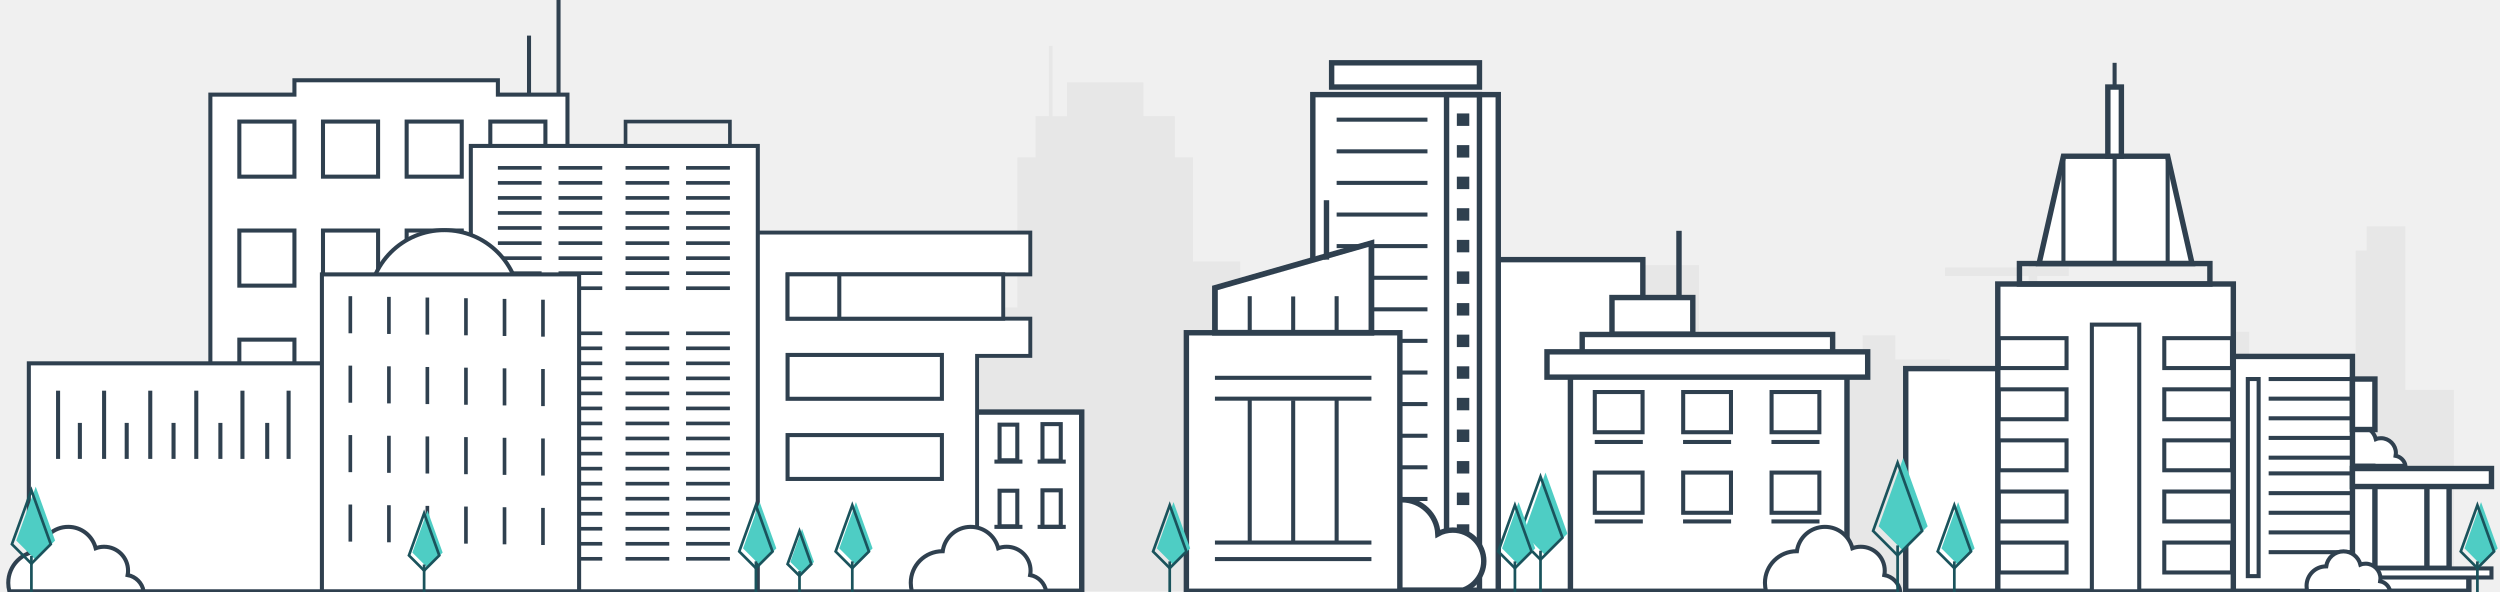
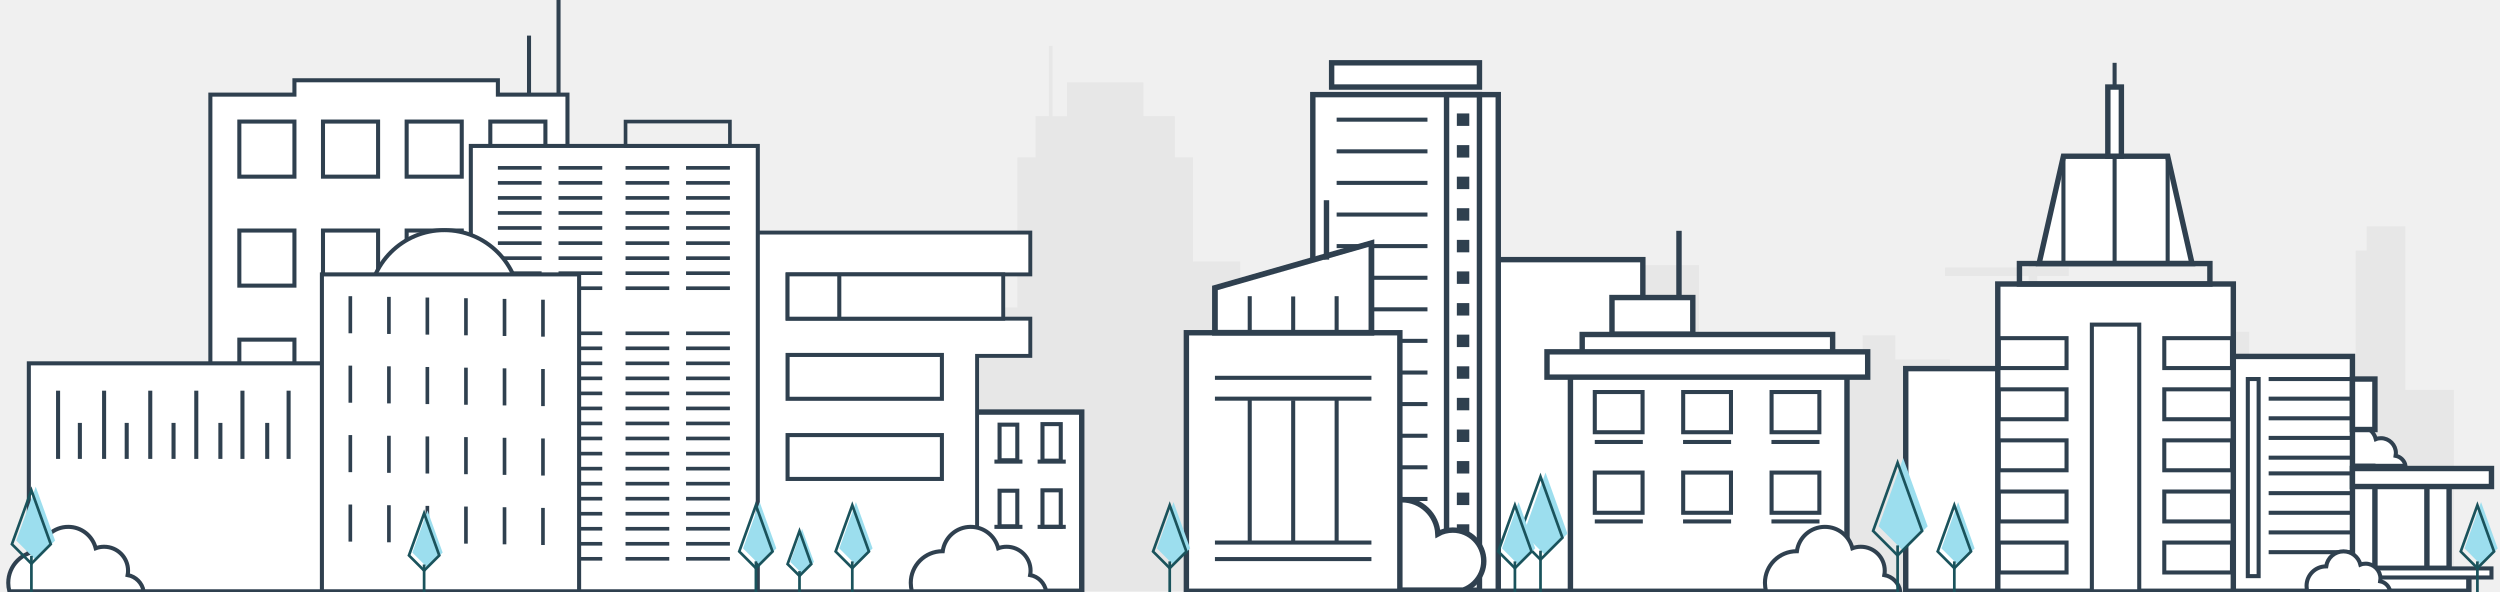
<svg xmlns="http://www.w3.org/2000/svg" version="1.1" id="Layer_1" x="0px" y="0px" viewBox="0 0 1846.8 436.8" style="enable-background:new 0 0 1846.8 436.8;" xml:space="preserve">
  <style type="text/css">
	.st0{fill:#FFFFFF;stroke:#2F404F;stroke-width:3;stroke-miterlimit:10;}
	.st1{opacity:0.4;fill:#D9D9D9;enable-background:new    ;}
	.st2{fill:#FFFFFF;stroke:#2F404F;stroke-width:4;stroke-miterlimit:10;}
	.st3{fill:#FFFFFF;stroke:#2F404F;stroke-width:3.009;stroke-miterlimit:10;}
	.st4{fill:#FFFFFF;stroke:#2F404F;stroke-width:2.893;stroke-miterlimit:10;}
	.st5{fill:none;stroke:#2F404F;stroke-width:2.698;stroke-miterlimit:10;}
	.st6{fill:none;stroke:#2F404F;stroke-width:3;stroke-miterlimit:10;}
	.st7{fill:none;stroke:#2F404F;stroke-width:4;stroke-miterlimit:10;}
	.st8{fill:#2F404F;}
	.st9{fill:#FFFFFF;stroke:#2F404F;stroke-width:2.522;stroke-miterlimit:10;}
	.st10{fill:#FFFFFF;stroke:#2F404F;stroke-width:4.243;stroke-miterlimit:10;}
- 	.st11{fill:#4ECDC4;}
+ 	.st11{fill:#9CDEEE;}
	.st12{fill:none;stroke:#1A535C;stroke-width:2;stroke-miterlimit:10;}
</style>
  <polygon class="st0" points="367.8,69.9 367.8,59.3 217.5,59.3 217.5,69.9 155.4,69.9 155.4,436.8 419.2,436.8 419.2,69.9 " />
  <rect x="176.8" y="250.9" class="st0" width="40.7" height="40.7" />
  <rect x="21.3" y="268.4" class="st0" width="258" height="168.4" />
  <rect x="176.8" y="89.8" class="st0" width="40.7" height="40.7" />
  <rect x="238.6" y="89.8" class="st0" width="40.7" height="40.7" />
  <rect x="300.4" y="89.8" class="st0" width="40.7" height="40.7" />
  <rect x="362.2" y="89.8" class="st0" width="40.7" height="40.7" />
  <rect x="176.8" y="170.3" class="st0" width="40.7" height="40.7" />
  <rect x="238.6" y="170.3" class="st0" width="40.7" height="40.7" />
  <rect x="300.4" y="170.3" class="st0" width="40.7" height="40.7" />
  <rect x="362.2" y="170.3" class="st0" width="40.7" height="40.7" />
  <path class="st1" d="M1812.7,436.8V288h-35.8V167.2h-28.6v17.9h-8.1v100.2h-12.5v7.2h-12.5v-13.4h-28.6v-9.8h19.7V263h-44.7v-17.9  h-25.1v-8.9h5.4V229h-5.4v-2.7h-6.3v2.7h-36.7v7.2h36.7v8.9h-8.1v30.4h-86.8v-40.3h-30.4v-31.3h23.3v-6.3h-23.3V194h-6.3v3.6h-61.7  v6.3h61.7v31.3h-7.2v21.5h-6.3v25.9h-44.7v-17h-40.3v-17.9h-24.2v17.9h-11.6v-2.7h-10.7v-15.2h-5.4v15.2h-50.1v6.3h50.1v10.7h-42.1  v18.8h-36.7v-33.1h-14.3v-69.8h-76.9v51h-8.1v27.7h-29.3v-20.6H1037v-10.6h-19.7v-11.6h-85v11.6h-16.1v-50.1h-34.9v-77h-13.4V85.8  h-23.3v-25h-56.4v25.1h-10.7v-52h-2.7v51.9H765v30.4h-13.4v110.9H643.3v26.8H540.4v27.7l-21-0.2l0,0v-43.7l-41.8-0.5l0.2-62.9h-34.9  v7.2h-15.2v134.2h-20.6v16.1h-27.7v104.9 M1661.5,269.2h18.8v9.8h-18.8V269.2z M1353.7,269.2h10.7v10.7h-10.7V269.2z" />
  <rect x="1712.8" y="425.5" class="st2" width="111" height="11.3" />
  <path class="st3" d="M1753.3,344.1h23.7c-0.6-3.7-3.6-6.7-7.3-7.4c0.1-0.6,0.2-1.3,0.2-2c0-6-4.9-11-11-11c-1.3,0-2.6,0.2-3.8,0.7  c-1.4-5.6-6.5-9.8-12.5-9.8c-6.5,0-11.9,4.8-12.8,11.1h-0.1c-8,0-14.4,6.5-14.4,14.4c0,1.3,0.2,2.6,0.5,3.8h27.9h9.6V344.1z" />
  <rect x="695.8" y="304.4" class="st2" width="103.3" height="132.4" />
  <rect x="1712.8" y="347.4" class="st2" width="96.4" height="72.4" />
  <rect x="1623.8" y="263.3" class="st2" width="114" height="173.5" />
  <rect x="1072" y="191.8" class="st2" width="141.6" height="245" />
  <polygon class="st4" points="721.8,436.8 535.8,436.8 535.8,171.8 761.1,171.8 761.1,202.7 581.8,202.7 581.8,235.4 761.1,235.4   761.1,262.9 721.8,262.9 " />
  <rect x="347.8" y="107.8" class="st0" width="212" height="329" />
  <rect x="969.8" y="69.9" class="st2" width="137" height="366.9" />
  <rect x="1160.1" y="272.3" class="st2" width="204.3" height="164.5" />
  <rect x="1407.8" y="272.3" class="st2" width="136" height="164.5" />
  <rect x="1475.8" y="209.8" class="st2" width="174" height="227" />
  <line class="st5" x1="367.8" y1="124" x2="400.1" y2="124" />
  <line class="st5" x1="412.6" y1="124" x2="444.9" y2="124" />
  <line class="st5" x1="462.1" y1="124" x2="494.4" y2="124" />
  <line class="st5" x1="506.8" y1="124" x2="539.2" y2="124" />
  <line class="st5" x1="367.8" y1="135.1" x2="400.1" y2="135.1" />
  <line class="st5" x1="412.6" y1="135.1" x2="444.9" y2="135.1" />
  <line class="st5" x1="462.1" y1="135.1" x2="494.4" y2="135.1" />
  <line class="st5" x1="506.8" y1="135.1" x2="539.2" y2="135.1" />
  <line class="st5" x1="367.8" y1="146.2" x2="400.1" y2="146.2" />
  <line class="st5" x1="412.6" y1="146.2" x2="444.9" y2="146.2" />
  <line class="st5" x1="462.1" y1="146.2" x2="494.4" y2="146.2" />
  <line class="st5" x1="506.8" y1="146.2" x2="539.2" y2="146.2" />
  <line class="st5" x1="367.8" y1="157.3" x2="400.1" y2="157.3" />
  <line class="st5" x1="412.6" y1="157.3" x2="444.9" y2="157.3" />
  <line class="st5" x1="462.1" y1="157.3" x2="494.4" y2="157.3" />
  <line class="st5" x1="506.8" y1="157.3" x2="539.2" y2="157.3" />
  <line class="st5" x1="367.8" y1="168.4" x2="400.1" y2="168.4" />
  <line class="st5" x1="412.6" y1="168.4" x2="444.9" y2="168.4" />
  <line class="st5" x1="462.1" y1="168.4" x2="494.4" y2="168.4" />
  <line class="st5" x1="506.8" y1="168.4" x2="539.2" y2="168.4" />
  <line class="st5" x1="367.8" y1="179.6" x2="400.1" y2="179.6" />
  <line class="st5" x1="412.6" y1="179.6" x2="444.9" y2="179.6" />
  <line class="st5" x1="462.1" y1="179.6" x2="494.4" y2="179.6" />
  <line class="st5" x1="506.8" y1="179.6" x2="539.2" y2="179.6" />
  <line class="st5" x1="367.8" y1="190.7" x2="400.1" y2="190.7" />
  <line class="st5" x1="412.6" y1="190.7" x2="444.9" y2="190.7" />
  <line class="st5" x1="462.1" y1="190.7" x2="494.4" y2="190.7" />
  <line class="st5" x1="506.8" y1="190.7" x2="539.2" y2="190.7" />
  <line class="st5" x1="367.8" y1="201.8" x2="400.1" y2="201.8" />
  <line class="st5" x1="412.6" y1="201.8" x2="444.9" y2="201.8" />
  <line class="st5" x1="462.1" y1="201.8" x2="494.4" y2="201.8" />
  <line class="st5" x1="506.8" y1="201.8" x2="539.2" y2="201.8" />
  <line class="st5" x1="367.8" y1="212.9" x2="400.1" y2="212.9" />
  <line class="st5" x1="412.6" y1="212.9" x2="444.9" y2="212.9" />
  <line class="st5" x1="462.1" y1="212.9" x2="494.4" y2="212.9" />
  <line class="st5" x1="506.8" y1="212.9" x2="539.2" y2="212.9" />
  <line class="st5" x1="367.8" y1="246.2" x2="400.1" y2="246.2" />
  <line class="st5" x1="412.6" y1="246.2" x2="444.9" y2="246.2" />
  <line class="st5" x1="462.1" y1="246.2" x2="494.4" y2="246.2" />
  <line class="st5" x1="367.8" y1="257.3" x2="400.1" y2="257.3" />
  <line class="st5" x1="412.6" y1="257.3" x2="444.9" y2="257.3" />
  <line class="st5" x1="462.1" y1="257.3" x2="494.4" y2="257.3" />
  <line class="st5" x1="506.8" y1="257.3" x2="539.2" y2="257.3" />
  <line class="st5" x1="367.8" y1="268.4" x2="400.1" y2="268.4" />
  <line class="st5" x1="412.6" y1="268.4" x2="444.9" y2="268.4" />
  <line class="st5" x1="462.1" y1="268.4" x2="494.4" y2="268.4" />
  <line class="st5" x1="506.8" y1="268.4" x2="539.2" y2="268.4" />
  <line class="st5" x1="367.8" y1="279.5" x2="400.1" y2="279.5" />
  <line class="st5" x1="412.6" y1="279.5" x2="444.9" y2="279.5" />
  <line class="st5" x1="462.1" y1="279.5" x2="494.4" y2="279.5" />
  <line class="st5" x1="506.8" y1="279.5" x2="539.2" y2="279.5" />
  <line class="st5" x1="367.8" y1="290.6" x2="400.1" y2="290.6" />
  <line class="st5" x1="412.6" y1="290.6" x2="444.9" y2="290.6" />
  <line class="st5" x1="462.1" y1="290.6" x2="494.4" y2="290.6" />
  <line class="st5" x1="506.8" y1="290.6" x2="539.2" y2="290.6" />
  <line class="st5" x1="367.8" y1="301.7" x2="400.1" y2="301.7" />
  <line class="st5" x1="412.6" y1="301.7" x2="444.9" y2="301.7" />
  <line class="st5" x1="462.1" y1="301.7" x2="494.4" y2="301.7" />
  <line class="st5" x1="506.8" y1="301.7" x2="539.2" y2="301.7" />
  <line class="st5" x1="367.8" y1="312.8" x2="400.1" y2="312.8" />
  <line class="st5" x1="412.6" y1="312.8" x2="444.9" y2="312.8" />
  <line class="st5" x1="462.1" y1="312.8" x2="494.4" y2="312.8" />
  <line class="st5" x1="506.8" y1="312.8" x2="539.2" y2="312.8" />
  <line class="st5" x1="367.8" y1="323.9" x2="400.1" y2="323.9" />
  <line class="st5" x1="412.6" y1="323.9" x2="444.9" y2="323.9" />
  <line class="st5" x1="462.1" y1="323.9" x2="494.4" y2="323.9" />
  <line class="st5" x1="506.8" y1="323.9" x2="539.2" y2="323.9" />
  <line class="st5" x1="367.8" y1="335.1" x2="400.1" y2="335.1" />
  <line class="st5" x1="412.6" y1="335.1" x2="444.9" y2="335.1" />
  <line class="st5" x1="462.1" y1="335.1" x2="494.4" y2="335.1" />
  <line class="st5" x1="506.8" y1="335.1" x2="539.2" y2="335.1" />
  <line class="st5" x1="367.8" y1="346.2" x2="400.1" y2="346.2" />
  <line class="st5" x1="412.6" y1="346.2" x2="444.9" y2="346.2" />
  <line class="st5" x1="462.1" y1="346.2" x2="494.4" y2="346.2" />
  <line class="st5" x1="506.8" y1="346.2" x2="539.2" y2="346.2" />
  <line class="st5" x1="367.8" y1="357.3" x2="400.1" y2="357.3" />
  <line class="st5" x1="412.6" y1="357.3" x2="444.9" y2="357.3" />
  <line class="st5" x1="462.1" y1="357.3" x2="494.4" y2="357.3" />
  <line class="st5" x1="506.8" y1="357.3" x2="539.2" y2="357.3" />
  <line class="st5" x1="367.8" y1="368.4" x2="400.1" y2="368.4" />
  <line class="st5" x1="412.6" y1="368.4" x2="444.9" y2="368.4" />
  <line class="st5" x1="462.1" y1="368.4" x2="494.4" y2="368.4" />
  <line class="st5" x1="506.8" y1="368.4" x2="539.2" y2="368.4" />
  <line class="st5" x1="367.8" y1="379.5" x2="400.1" y2="379.5" />
  <line class="st5" x1="412.6" y1="379.5" x2="444.9" y2="379.5" />
  <line class="st5" x1="462.1" y1="379.5" x2="494.4" y2="379.5" />
  <line class="st5" x1="506.8" y1="379.5" x2="539.2" y2="379.5" />
  <line class="st5" x1="367.8" y1="390.6" x2="400.1" y2="390.6" />
  <line class="st5" x1="412.6" y1="390.6" x2="444.9" y2="390.6" />
  <line class="st5" x1="462.1" y1="390.6" x2="494.4" y2="390.6" />
  <line class="st5" x1="506.8" y1="390.6" x2="539.2" y2="390.6" />
  <line class="st5" x1="367.8" y1="401.7" x2="400.1" y2="401.7" />
  <line class="st5" x1="412.6" y1="401.7" x2="444.9" y2="401.7" />
  <line class="st5" x1="462.1" y1="401.7" x2="494.4" y2="401.7" />
  <line class="st5" x1="506.8" y1="401.7" x2="539.2" y2="401.7" />
  <line class="st5" x1="367.8" y1="412.8" x2="400.1" y2="412.8" />
  <line class="st5" x1="412.6" y1="412.8" x2="444.9" y2="412.8" />
  <line class="st5" x1="462.1" y1="412.8" x2="494.4" y2="412.8" />
  <line class="st5" x1="506.8" y1="412.8" x2="539.2" y2="412.8" />
  <line class="st5" x1="506.8" y1="246.2" x2="539.2" y2="246.2" />
  <circle class="st0" cx="328.2" cy="225.8" r="55.8" />
  <rect x="237.8" y="202.7" class="st0" width="190" height="234.1" />
  <path class="st3" d="M734.4,436.8h38.4c-1-6.1-5.8-10.9-11.8-12c0.2-1,0.3-2.1,0.3-3.2c0-9.8-7.9-17.7-17.7-17.7  c-2.2,0-4.3,0.4-6.2,1.1c-2.3-9.1-10.5-15.8-20.3-15.8c-10.6,0-19.3,7.8-20.7,18c-0.1,0-0.1,0-0.2,0c-12.9,0-23.4,10.5-23.4,23.4  c0,2.1,0.3,4.2,0.8,6.2h45.1H734.4z" />
  <path class="st3" d="M67.7,436.8h38.4c-1-6.1-5.8-10.9-11.8-12c0.2-1,0.3-2.1,0.3-3.2c0-9.8-7.9-17.7-17.7-17.7  c-2.2,0-4.3,0.4-6.2,1.1c-2.3-9.1-10.5-15.8-20.3-15.8c-10.6,0-19.3,7.8-20.7,18c-0.1,0-0.1,0-0.2,0c-12.9,0-23.4,10.5-23.4,23.4  c0,2.1,0.3,4.2,0.8,6.2H52H67.7z" />
  <path class="st3" d="M1365.3,436.8h38.5c-1-6.1-5.8-10.9-11.8-12c0.2-1,0.3-2.1,0.3-3.2c0-9.8-7.9-17.7-17.7-17.7  c-2.2,0-4.3,0.4-6.2,1.1c-2.3-9.1-10.5-15.8-20.3-15.8c-10.6,0-19.3,7.8-20.7,18c-0.1,0-0.1,0-0.2,0c-12.9,0-23.4,10.5-23.4,23.4  c0,2.1,0.3,4.2,0.8,6.2h45.1H1365.3z" />
  <rect x="462.1" y="89.8" class="st5" width="77.1" height="18" />
  <g>
    <line class="st5" x1="258.8" y1="218.8" x2="258.8" y2="246.2" />
    <line class="st5" x1="287.3" y1="219.3" x2="287.3" y2="246.7" />
    <line class="st5" x1="315.7" y1="219.8" x2="315.7" y2="247.2" />
    <line class="st5" x1="344.2" y1="220.3" x2="344.2" y2="247.7" />
    <line class="st5" x1="372.7" y1="220.8" x2="372.7" y2="248.2" />
    <line class="st5" x1="401.1" y1="221.4" x2="401.1" y2="248.7" />
  </g>
  <g>
    <line class="st5" x1="258.8" y1="270.1" x2="258.8" y2="297.5" />
    <line class="st5" x1="287.3" y1="270.6" x2="287.3" y2="298" />
    <line class="st5" x1="315.7" y1="271.1" x2="315.7" y2="298.5" />
    <line class="st5" x1="344.2" y1="271.6" x2="344.2" y2="299" />
    <line class="st5" x1="372.7" y1="272.1" x2="372.7" y2="299.5" />
    <line class="st5" x1="401.1" y1="272.6" x2="401.1" y2="300" />
  </g>
  <g>
    <line class="st5" x1="258.8" y1="321.4" x2="258.8" y2="348.8" />
    <line class="st5" x1="287.3" y1="321.9" x2="287.3" y2="349.3" />
    <line class="st5" x1="315.7" y1="322.4" x2="315.7" y2="349.8" />
    <line class="st5" x1="344.2" y1="322.9" x2="344.2" y2="350.3" />
    <line class="st5" x1="372.7" y1="323.4" x2="372.7" y2="350.8" />
    <line class="st5" x1="401.1" y1="323.9" x2="401.1" y2="351.3" />
  </g>
  <g>
    <line class="st5" x1="258.8" y1="372.7" x2="258.8" y2="400.1" />
    <line class="st5" x1="287.3" y1="373.2" x2="287.3" y2="400.6" />
    <line class="st5" x1="315.7" y1="373.7" x2="315.7" y2="401.1" />
    <line class="st5" x1="344.2" y1="374.2" x2="344.2" y2="401.6" />
    <line class="st5" x1="372.7" y1="374.7" x2="372.7" y2="402.1" />
    <line class="st5" x1="401.1" y1="375.2" x2="401.1" y2="402.6" />
  </g>
  <rect x="581.8" y="321.4" class="st0" width="114" height="32.4" />
  <rect x="581.8" y="262.2" class="st0" width="114" height="32.4" />
  <rect x="1545.3" y="239.8" class="st0" width="35" height="197" />
  <rect x="1476.6" y="249.8" class="st0" width="50" height="22.1" />
  <rect x="1476.6" y="287.6" class="st0" width="50" height="22.1" />
  <rect x="1476.6" y="325.3" class="st0" width="50" height="22.1" />
  <rect x="1476.6" y="363.1" class="st0" width="50" height="22.1" />
  <rect x="1476.6" y="400.8" class="st0" width="50" height="22.1" />
  <rect x="1598.8" y="249.8" class="st0" width="50" height="22.1" />
  <rect x="1598.8" y="287.6" class="st0" width="50" height="22.1" />
  <rect x="1598.8" y="325.3" class="st0" width="50" height="22.1" />
  <rect x="1598.8" y="363.1" class="st0" width="50" height="22.1" />
  <rect x="1598.8" y="400.8" class="st0" width="50" height="22.1" />
  <line class="st6" x1="1675.9" y1="280" x2="1737.8" y2="280" />
  <line class="st6" x1="1675.9" y1="294.5" x2="1737.8" y2="294.5" />
  <line class="st6" x1="1675.9" y1="309" x2="1737.8" y2="309" />
  <line class="st6" x1="1675.9" y1="323.5" x2="1737.8" y2="323.5" />
  <line class="st6" x1="1675.9" y1="338.1" x2="1737.8" y2="338.1" />
  <line class="st6" x1="1675.9" y1="349.7" x2="1737.8" y2="349.7" />
  <line class="st6" x1="1675.9" y1="364.3" x2="1737.8" y2="364.3" />
  <line class="st6" x1="1675.9" y1="378.8" x2="1737.8" y2="378.8" />
  <line class="st6" x1="1675.9" y1="393.3" x2="1737.8" y2="393.3" />
  <line class="st6" x1="1675.9" y1="407.9" x2="1737.8" y2="407.9" />
  <rect x="1068.6" y="69.9" class="st7" width="24.3" height="366.1" />
  <rect x="1076.2" y="83.8" class="st8" width="9.2" height="9.2" />
  <rect x="1076.2" y="107.2" class="st8" width="9.2" height="9.2" />
  <rect x="1076.2" y="130.5" class="st8" width="9.2" height="9.2" />
  <rect x="1076.2" y="153.8" class="st8" width="9.2" height="9.2" />
  <rect x="1076.2" y="177.2" class="st8" width="9.2" height="9.2" />
  <rect x="1076.2" y="200.5" class="st8" width="9.2" height="9.2" />
  <rect x="1076.2" y="223.9" class="st8" width="9.2" height="9.2" />
  <rect x="1076.2" y="247.2" class="st8" width="9.2" height="9.2" />
  <rect x="1076.2" y="270.6" class="st8" width="9.2" height="9.2" />
  <rect x="1076.2" y="293.9" class="st8" width="9.2" height="9.2" />
  <rect x="1076.2" y="317.3" class="st8" width="9.2" height="9.2" />
  <rect x="1076.2" y="340.6" class="st8" width="9.2" height="9.2" />
  <rect x="1076.2" y="363.9" class="st8" width="9.2" height="9.2" />
  <rect x="1076.2" y="387.3" class="st8" width="9.2" height="9.2" />
  <rect x="1076.2" y="410.6" class="st8" width="9.2" height="9.2" />
  <line class="st6" x1="1054.5" y1="88.4" x2="987.4" y2="88.4" />
  <line class="st6" x1="1054.5" y1="111.8" x2="987.4" y2="111.8" />
  <line class="st6" x1="1054.5" y1="135.1" x2="987.4" y2="135.1" />
  <line class="st6" x1="1054.5" y1="158.5" x2="987.4" y2="158.5" />
  <line class="st6" x1="1054.5" y1="181.8" x2="987.4" y2="181.8" />
  <line class="st6" x1="1054.5" y1="205.2" x2="987.4" y2="205.2" />
  <line class="st6" x1="1054.5" y1="228.5" x2="987.4" y2="228.5" />
  <line class="st6" x1="1054.5" y1="251.8" x2="987.4" y2="251.8" />
  <line class="st6" x1="1054.5" y1="275.2" x2="987.4" y2="275.2" />
  <line class="st6" x1="1054.5" y1="298.5" x2="987.4" y2="298.5" />
  <line class="st6" x1="1054.5" y1="321.9" x2="987.4" y2="321.9" />
  <line class="st6" x1="1054.5" y1="345.2" x2="987.4" y2="345.2" />
  <line class="st6" x1="1054.5" y1="368.6" x2="987.4" y2="368.6" />
  <line class="st6" x1="1054.5" y1="391.9" x2="987.4" y2="391.9" />
  <rect x="886.2" y="351.1" class="st9" width="144" height="85.7" />
  <path class="st2" d="M1094.4,423.1c1.1-2.7,1.7-5.6,1.7-8.6c0-12.6-10.2-22.9-22.9-22.9c-4,0-7.8,1-11,2.8  c-0.7-14-12.3-25.2-26.5-25.2c-14.6,0-26.5,11.9-26.5,26.5c0,1.8,0.2,3.5,0.5,5.2c-10.6,1.3-18.8,10.4-18.8,21.3  c0,5.2,1.9,10,5,13.7h65.6h19.5C1087,433.8,1091.9,429,1094.4,423.1" />
  <rect x="876.4" y="245.8" class="st2" width="157.7" height="191" />
  <polygon class="st10" points="1013.1,245.8 897.5,245.8 897.5,212.7 1013.1,179.6 " />
  <line class="st6" x1="897.5" y1="279.1" x2="1013.1" y2="279.1" />
  <line class="st6" x1="897.5" y1="294.5" x2="1013.1" y2="294.5" />
  <line class="st6" x1="897.5" y1="400.8" x2="1013.1" y2="400.8" />
  <line class="st6" x1="897.5" y1="413" x2="1013.1" y2="413" />
  <g>
    <line class="st6" x1="955.3" y1="295.7" x2="955.3" y2="401.2" />
    <line class="st6" x1="923.2" y1="294.9" x2="923.2" y2="401.2" />
    <line class="st6" x1="987.4" y1="294.9" x2="987.4" y2="401.2" />
  </g>
  <g>
    <line class="st6" x1="955.3" y1="219" x2="955.3" y2="245.8" />
    <line class="st6" x1="923.2" y1="218.8" x2="923.2" y2="245.8" />
    <line class="st6" x1="987.4" y1="218.8" x2="987.4" y2="245.8" />
  </g>
  <rect x="1168.8" y="247.1" class="st2" width="185" height="18.7" />
  <line class="st7" x1="979.9" y1="147.9" x2="979.9" y2="191.8" />
  <rect x="1142.8" y="259.9" class="st2" width="236.9" height="18.7" />
  <rect x="1190.8" y="219.8" class="st2" width="59.7" height="27" />
  <rect x="1178.1" y="289.6" class="st0" width="35.3" height="29.7" />
  <rect x="1243.4" y="289.6" class="st0" width="35.3" height="29.7" />
  <rect x="1308.7" y="289.6" class="st0" width="35.3" height="29.7" />
  <rect x="1178.1" y="349.1" class="st0" width="35.3" height="29.7" />
  <rect x="1243.4" y="349.1" class="st0" width="35.3" height="29.7" />
  <rect x="1308.7" y="349.1" class="st0" width="35.3" height="29.7" />
  <line class="st6" x1="1178.1" y1="326.5" x2="1213.6" y2="326.5" />
  <line class="st6" x1="1243.3" y1="326.5" x2="1278.8" y2="326.5" />
  <line class="st6" x1="1308.6" y1="326.5" x2="1344.1" y2="326.5" />
  <line class="st6" x1="1178.1" y1="385.2" x2="1213.6" y2="385.2" />
  <line class="st6" x1="1243.3" y1="385.2" x2="1278.8" y2="385.2" />
  <line class="st6" x1="1308.6" y1="385.2" x2="1344.1" y2="385.2" />
  <rect x="1660.5" y="280" class="st6" width="8" height="145.6" />
  <rect x="1737.8" y="346.1" class="st2" width="102.7" height="13.3" />
  <rect x="1737.8" y="419.9" class="st0" width="102.7" height="6.7" />
  <line class="st7" x1="1792.8" y1="359.4" x2="1792.8" y2="419.9" />
  <line class="st7" x1="1754.4" y1="359.4" x2="1754.4" y2="419.9" />
  <line class="st7" x1="1240.3" y1="170.5" x2="1240.3" y2="219" />
  <rect x="1737.8" y="280" class="st2" width="16.6" height="37.3" />
  <rect x="738.4" y="313.7" class="st0" width="13.1" height="26.3" />
  <rect x="770.1" y="313.3" class="st0" width="13.5" height="27" />
  <g>
    <rect x="738.4" y="362.5" class="st0" width="13.1" height="26.3" />
    <rect x="770.1" y="362.2" class="st0" width="13.5" height="27" />
  </g>
  <line class="st6" x1="734.6" y1="341" x2="755.3" y2="341" />
  <line class="st6" x1="766.5" y1="341" x2="787.3" y2="341" />
  <line class="st6" x1="734.6" y1="389.2" x2="755.3" y2="389.2" />
  <line class="st6" x1="766.5" y1="389.2" x2="787.3" y2="389.2" />
  <rect x="983.7" y="46.4" class="st2" width="109.2" height="17.9" />
  <polygon class="st2" points="1619.3,194.7 1506.3,194.7 1524.3,115.4 1601.3,115.4 " />
  <rect x="1491.8" y="194.7" class="st7" width="140.7" height="15.1" />
  <line class="st6" x1="1524.3" y1="115.4" x2="1524.3" y2="194.7" />
  <line class="st6" x1="1601.3" y1="115.4" x2="1601.3" y2="194.7" />
  <line class="st6" x1="1562.1" y1="115.4" x2="1562.1" y2="194.7" />
  <rect x="1557.1" y="64.3" class="st2" width="10" height="51.1" />
  <line class="st6" x1="1562.1" y1="46.4" x2="1562.1" y2="64.3" />
  <path class="st3" d="M1741.9,436.8h23.7c-0.6-3.7-3.6-6.7-7.3-7.4c0.1-0.6,0.2-1.3,0.2-2c0-6-4.9-11-11-11c-1.3,0-2.6,0.2-3.8,0.7  c-1.4-5.6-6.5-9.8-12.5-9.8c-6.5,0-11.9,4.8-12.8,11.1h-0.1c-8,0-14.4,6.5-14.4,14.4c0,1.3,0.2,2.6,0.5,3.8h27.9h9.6V436.8z" />
  <rect x="581.8" y="202.7" class="st4" width="159.3" height="32.7" />
  <line class="st6" x1="620" y1="202.7" x2="620" y2="235.4" />
  <g id="tree">
    <g>
      <polygon class="st11" points="1141.7,349.1 1125.5,394.2 1141.7,410.4 1157.9,394.2   " />
      <g>
        <line class="st12" x1="1138" y1="406.8" x2="1138" y2="439.7" />
        <polygon class="st12" points="1138,352.1 1121.8,397.2 1138,413.4 1154.2,397.2    " />
      </g>
    </g>
    <g>
      <polygon class="st11" points="632.3,370.9 620,405.1 632.3,417.4 644.6,405.1   " />
      <g>
        <line class="st12" x1="629.6" y1="414.7" x2="629.6" y2="439.7" />
        <polygon class="st12" points="629.6,373.2 617.3,407.4 629.6,419.7 641.9,407.4    " />
      </g>
    </g>
    <g>
      <polygon class="st11" points="592.5,390.7 583.8,415.1 592.5,423.8 601.3,415.1   " />
      <g>
        <line class="st12" x1="590.6" y1="421.9" x2="590.6" y2="439.7" />
        <polygon class="st12" points="590.6,392.3 581.8,416.7 590.6,425.4 599.3,416.7    " />
      </g>
    </g>
    <g>
      <polygon class="st11" points="866.9,370.9 854.6,405.1 866.9,417.4 879.2,405.1   " />
      <g>
        <line class="st12" x1="864.1" y1="414.7" x2="864.1" y2="439.7" />
        <polygon class="st12" points="864.1,373.2 851.8,407.4 864.1,419.7 876.4,407.4    " />
      </g>
    </g>
    <g>
      <polygon class="st11" points="1121.8,370.9 1109.6,405.1 1121.8,417.4 1134.1,405.1   " />
      <g>
        <line class="st12" x1="1119.1" y1="414.7" x2="1119.1" y2="439.7" />
        <polygon class="st12" points="1119.1,373.2 1106.8,407.4 1119.1,419.7 1131.4,407.4    " />
      </g>
    </g>
    <g>
      <polygon class="st11" points="1446.5,370.9 1434.2,405.1 1446.5,417.4 1458.7,405.1   " />
      <g>
        <line class="st12" x1="1443.7" y1="414.7" x2="1443.7" y2="439.7" />
        <polygon class="st12" points="1443.7,373.2 1431.4,407.4 1443.7,419.7 1456,407.4    " />
      </g>
    </g>
    <g>
      <polygon class="st11" points="1405.9,338.4 1387.8,388.8 1405.9,406.9 1424,388.8   " />
      <g>
        <line class="st12" x1="1401.8" y1="402.9" x2="1401.8" y2="439.7" />
        <polygon class="st12" points="1401.8,341.8 1383.7,392.2 1401.8,410.3 1419.9,392.2    " />
      </g>
    </g>
    <g>
      <polygon class="st11" points="1832.8,370.9 1820.6,405.1 1832.8,417.4 1845.1,405.1   " />
      <g>
        <line class="st12" x1="1830.1" y1="414.7" x2="1830.1" y2="439.7" />
        <polygon class="st12" points="1830.1,373.2 1817.8,407.4 1830.1,419.7 1842.4,407.4    " />
      </g>
    </g>
    <g>
      <polygon class="st11" points="561.2,370.9 548.9,405.1 561.2,417.4 573.5,405.1   " />
      <g>
        <line class="st12" x1="558.4" y1="414.7" x2="558.4" y2="439.7" />
        <polygon class="st12" points="558.4,373.2 546.1,407.4 558.4,419.7 570.7,407.4    " />
      </g>
    </g>
    <g>
      <polygon class="st11" points="315.8,377.1 304.6,408.2 315.8,419.4 327,408.2   " />
      <g>
        <line class="st12" x1="313.3" y1="417" x2="313.3" y2="439.7" />
        <polygon class="st12" points="313.3,379.2 302.1,410.3 313.3,421.5 324.5,410.3    " />
      </g>
    </g>
  </g>
  <line class="st6" x1="390.8" y1="26.3" x2="390.8" y2="69.9" />
  <line class="st6" x1="412.6" y1="0" x2="412.6" y2="69.9" />
  <g>
    <polygon class="st11" points="26.4,359.5 12,399.3 26.4,413.7 40.7,399.3  " />
    <g>
      <line class="st12" x1="23.2" y1="410.6" x2="23.2" y2="439.7" />
      <polygon class="st12" points="23.2,362.2 8.8,402 23.2,416.4 37.5,402   " />
    </g>
  </g>
  <line class="st6" x1="42.9" y1="288.6" x2="42.9" y2="339" />
  <line class="st6" x1="59" y1="312.4" x2="59" y2="339" />
  <line class="st6" x1="93.6" y1="312.4" x2="93.6" y2="339" />
  <line class="st6" x1="128.2" y1="312.4" x2="128.2" y2="339" />
  <line class="st6" x1="162.8" y1="312.4" x2="162.8" y2="339" />
  <line class="st6" x1="197.4" y1="312.4" x2="197.4" y2="339" />
  <line class="st6" x1="76.9" y1="288.6" x2="76.9" y2="339" />
  <line class="st6" x1="111" y1="288.6" x2="111" y2="339" />
  <line class="st6" x1="145" y1="288.6" x2="145" y2="339" />
  <line class="st6" x1="179.1" y1="288.6" x2="179.1" y2="339" />
  <line class="st6" x1="213.2" y1="288.6" x2="213.2" y2="339" />
</svg>
